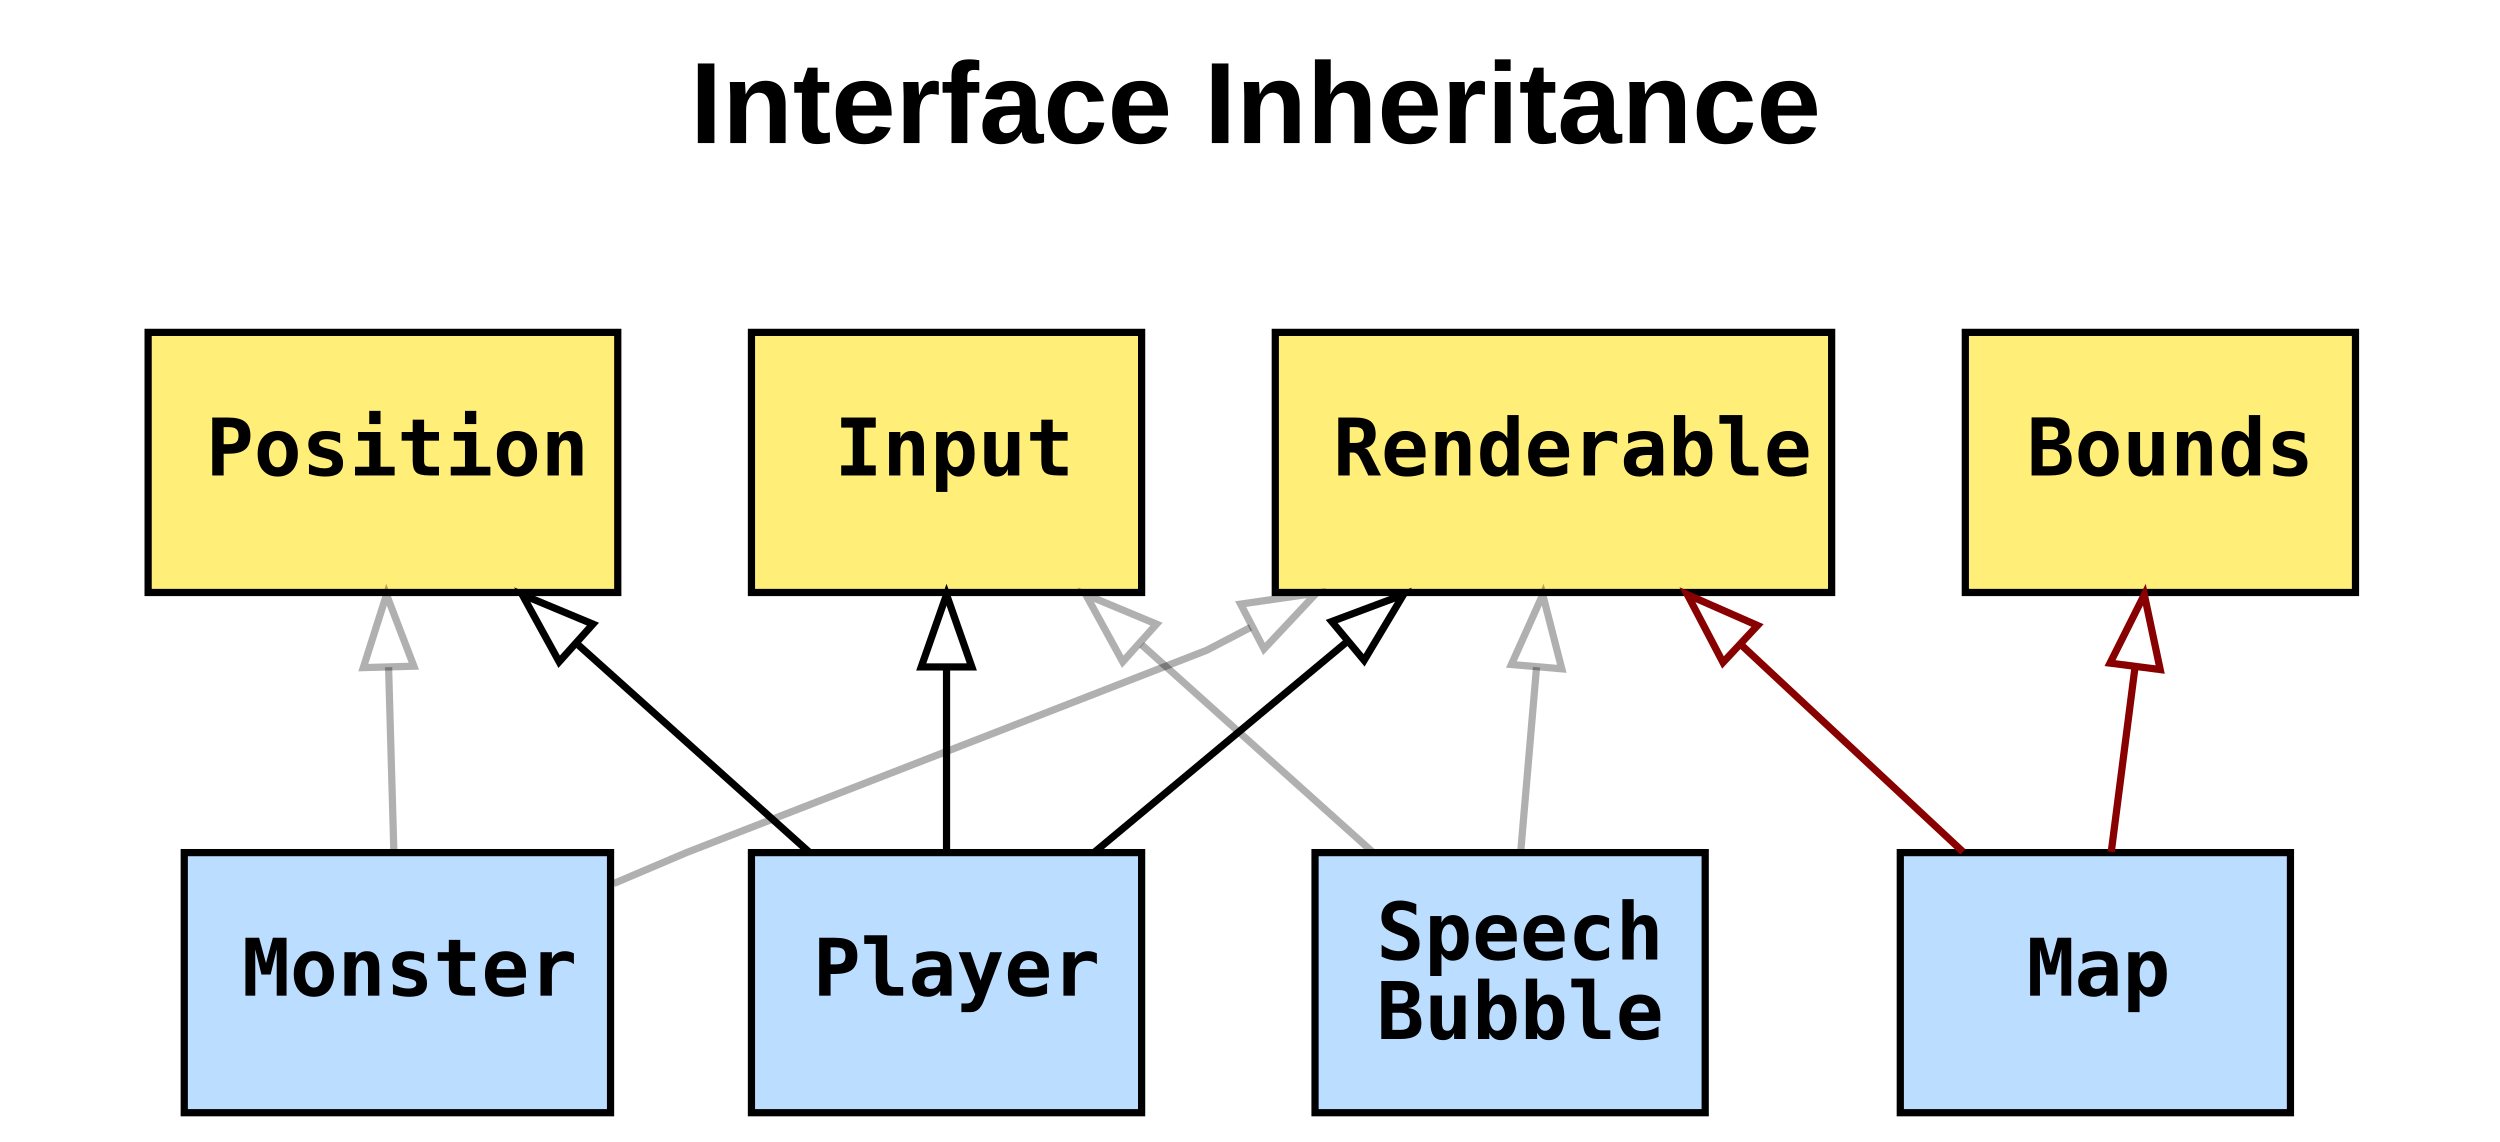
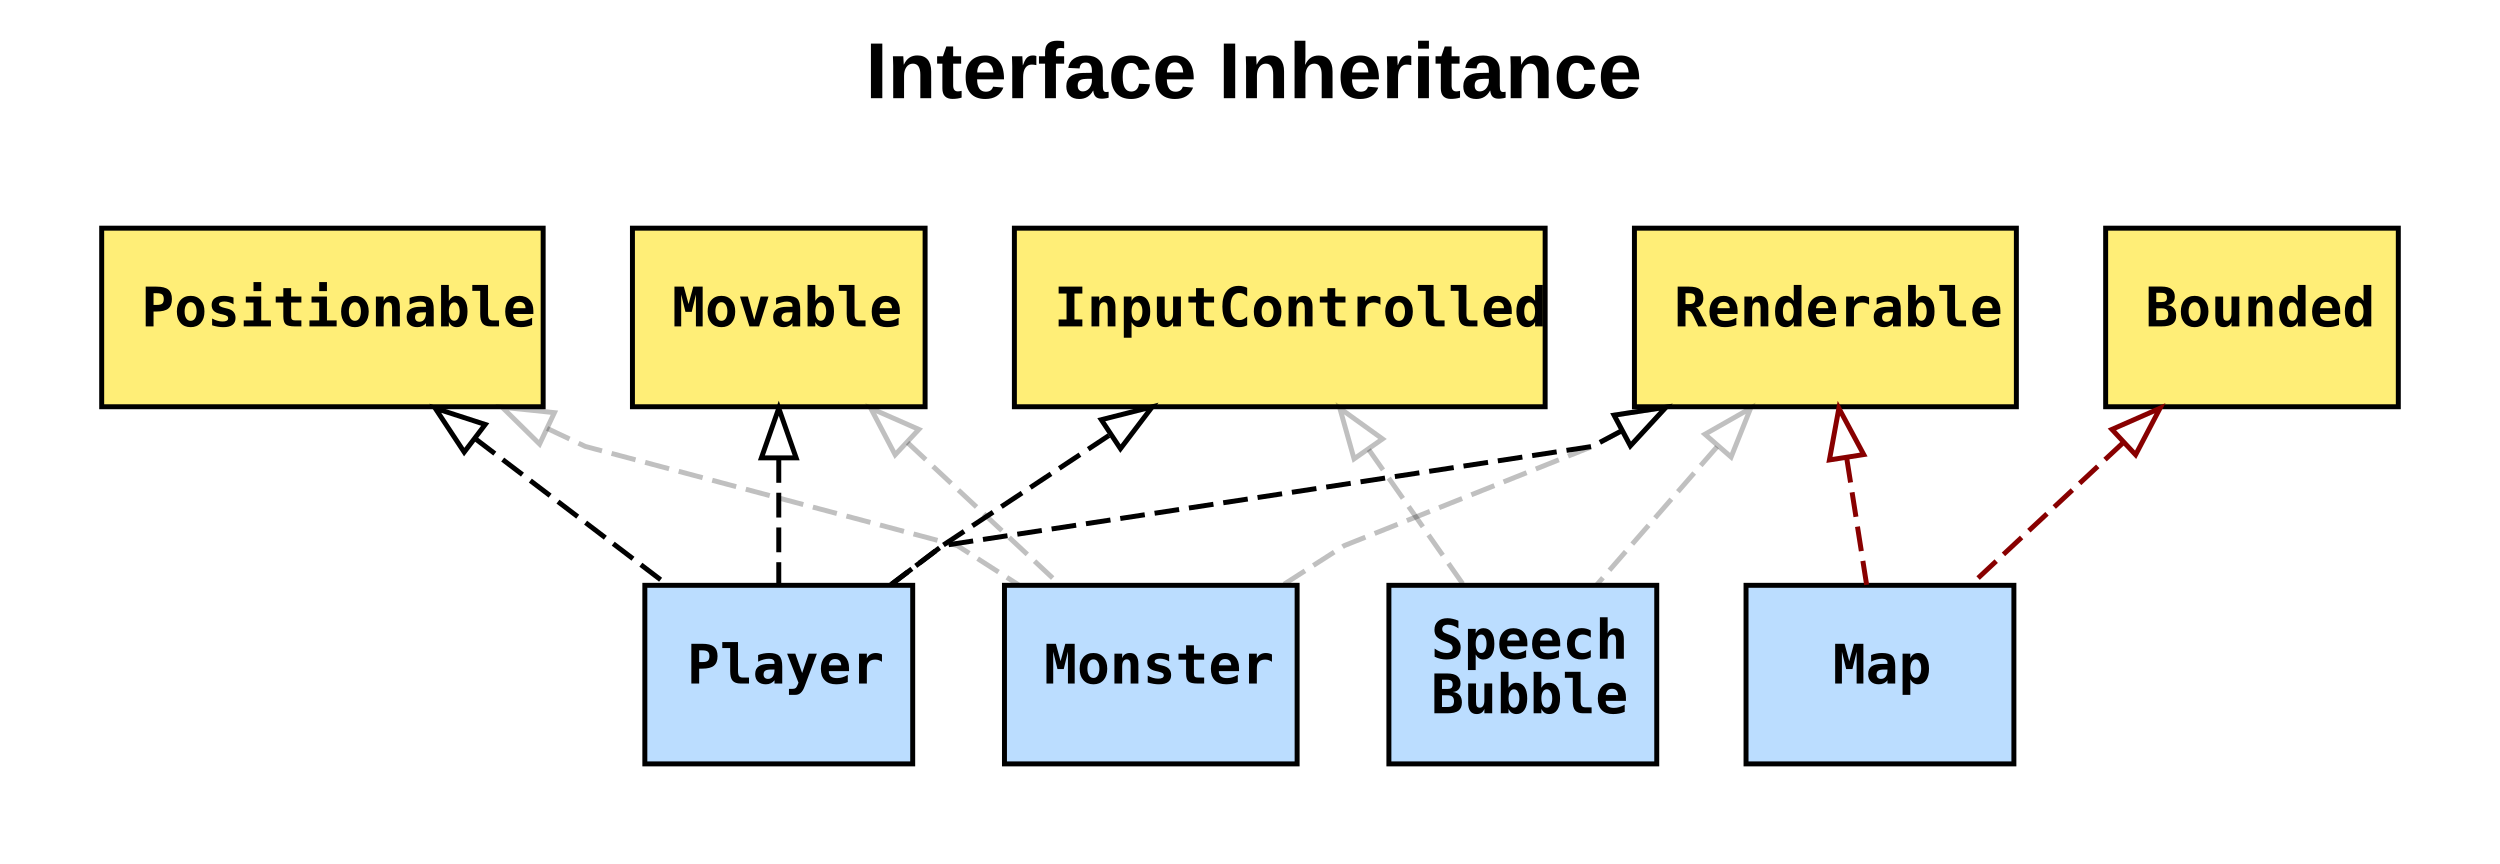
- <svg xmlns="http://www.w3.org/2000/svg" width="346pt" height="158pt" viewBox="0.00 0.00 346.00 158.00">
-   <g id="graph0" class="graph" transform="scale(1 1) rotate(0) translate(4 154)">
-     <text text-anchor="start" x="91.5" y="-134.2" font-family="Arial" font-weight="bold" font-size="16.00">Interface Inheritance</text>
+ <svg xmlns="http://www.w3.org/2000/svg" width="504pt" height="174pt" viewBox="0.00 0.00 504.00 174.00">
+   <g id="graph0" class="graph" transform="scale(1 1) rotate(0) translate(4 170)">
+     <text text-anchor="start" x="170.5" y="-150.2" font-family="Arial" font-weight="bold" font-size="16.00">Interface Inheritance</text>
    <g id="clust1" class="cluster">
-       <polygon fill="none" stroke="none" points="8,-64 8,-116 330,-116 330,-64 8,-64" />
+       <polygon fill="none" stroke="none" points="8,-80 8,-132 488,-132 488,-80 8,-80" />
+     </g>
+     <g id="clust2" class="cluster">
+       <polygon fill="none" stroke="none" points="190,-8 190,-60 410,-60 410,-8 190,-8" />
    </g>
    <g id="node1" class="node">
-       <polygon fill="#ffee77" stroke="black" points="249.5,-108 172.5,-108 172.5,-72 249.5,-72 249.5,-108" />
-       <text text-anchor="start" x="180.5" y="-88.2" font-family="consolas" font-weight="bold" font-size="11.00">Renderable</text>
+       <polygon fill="#ffee77" stroke="black" points="402.5,-124 325.5,-124 325.5,-88 402.5,-88 402.5,-124" />
+       <text text-anchor="start" x="333.5" y="-104.2" font-family="consolas" font-weight="bold" font-size="11.00">Renderable</text>
+     </g>
+     <g id="node6" class="node">
+       <polygon fill="#bbddff" stroke="black" points="180,-52 126,-52 126,-16 180,-16 180,-52" />
+       <text text-anchor="start" x="134.5" y="-32.2" font-family="consolas" font-weight="bold" font-size="11.00">Player</text>
+     </g>
+     <g id="edge1" class="edge">
+       <path fill="none" stroke="black" stroke-dasharray="5,2" d="M322.953,-83.166C319.33,-81.239 317,-80 317,-80 317,-80 186,-60 186,-60 186,-60 181.359,-56.484 175.559,-52.09" />
+       <polygon fill="none" stroke="black" points="321.399,-86.304 331.871,-87.91 324.686,-80.124 321.399,-86.304" />
+     </g>
+     <g id="node7" class="node">
+       <polygon fill="#bbddff" stroke="black" points="257.5,-52 198.5,-52 198.5,-16 257.5,-16 257.5,-52" />
+       <text text-anchor="start" x="206.5" y="-32.2" font-family="consolas" font-weight="bold" font-size="11.00">Monster</text>
+     </g>
+     <g id="edge5" class="edge">
+       <path fill="none" stroke="#000000" stroke-dasharray="5,2" stroke-opacity="0.247" d="M322.953,-83.166C319.33,-81.239 317,-80 317,-80 317,-80 267,-60 267,-60 267,-60 261.516,-56.484 254.66,-52.09" />
+       <polygon fill="none" stroke="#000000" stroke-opacity="0.247" points="321.399,-86.304 331.871,-87.91 324.686,-80.124 321.399,-86.304" />
+     </g>
+     <g id="node8" class="node">
+       <polygon fill="#bbddff" stroke="black" points="330,-52 276,-52 276,-16 330,-16 330,-52" />
+       <text text-anchor="start" x="284.5" y="-37.2" font-family="consolas" font-weight="bold" font-size="11.00">Speech</text>
+       <text text-anchor="start" x="284.5" y="-26.2" font-family="consolas" font-weight="bold" font-size="11.00">Bubble</text>
+     </g>
+     <g id="edge8" class="edge">
+       <path fill="none" stroke="#000000" stroke-dasharray="5,2" stroke-opacity="0.247" d="M342.144,-79.92C334.105,-70.695 325.193,-60.467 317.905,-52.104" />
+       <polygon fill="none" stroke="#000000" stroke-opacity="0.247" points="339.713,-82.457 348.921,-87.697 344.99,-77.858 339.713,-82.457" />
+     </g>
+     <g id="node9" class="node">
+       <polygon fill="#bbddff" stroke="black" points="402,-52 348,-52 348,-16 402,-16 402,-52" />
+       <text text-anchor="start" x="365.5" y="-32.2" font-family="consolas" font-weight="bold" font-size="11.00">Map</text>
+     </g>
+     <g id="edge10" class="edge">
+       <path fill="none" stroke="#880000" stroke-dasharray="5,2" d="M368.295,-77.665C369.649,-69.054 371.104,-59.791 372.312,-52.104" />
+       <polygon fill="none" stroke="#880000" points="364.814,-77.275 366.719,-87.697 371.729,-78.361 364.814,-77.275" />
+     </g>
+     <g id="node2" class="node">
+       <polygon fill="#ffee77" stroke="black" points="105.5,-124 16.5,-124 16.5,-88 105.5,-88 105.5,-124" />
+       <text text-anchor="start" x="24.5" y="-104.2" font-family="consolas" font-weight="bold" font-size="11.00">Positionable</text>
+     </g>
+     <g id="edge2" class="edge">
+       <path fill="none" stroke="black" stroke-dasharray="5,2" d="M91.774,-81.585C104.449,-71.941 118.863,-60.974 130.52,-52.104" />
+       <polygon fill="none" stroke="black" points="89.581,-78.856 83.742,-87.697 93.819,-84.427 89.581,-78.856" />
+     </g>
+     <g id="edge6" class="edge">
+       <path fill="none" stroke="#000000" stroke-dasharray="5,2" stroke-opacity="0.247" d="M106.293,-83.635C110.941,-81.443 114,-80 114,-80 114,-80 189,-60 189,-60 189,-60 194.484,-56.484 201.34,-52.09" />
+       <polygon fill="none" stroke="#000000" stroke-opacity="0.247" points="104.782,-80.478 97.231,-87.91 107.768,-86.809 104.782,-80.478" />
+     </g>
+     <g id="node3" class="node">
+       <polygon fill="#ffee77" stroke="black" points="182.5,-124 123.5,-124 123.5,-88 182.5,-88 182.5,-124" />
+       <text text-anchor="start" x="131.5" y="-104.2" font-family="consolas" font-weight="bold" font-size="11.00">Movable</text>
+     </g>
+     <g id="edge3" class="edge">
+       <path fill="none" stroke="black" stroke-dasharray="5,2" d="M153,-77.665C153,-69.054 153,-59.791 153,-52.104" />
+       <polygon fill="none" stroke="black" points="149.5,-77.697 153,-87.697 156.5,-77.697 149.5,-77.697" />
+     </g>
+     <g id="edge7" class="edge">
+       <path fill="none" stroke="#000000" stroke-dasharray="5,2" stroke-opacity="0.247" d="M178.976,-80.755C189.09,-71.316 200.442,-60.721 209.674,-52.104" />
+       <polygon fill="none" stroke="#000000" stroke-opacity="0.247" points="176.462,-78.315 171.539,-87.697 181.238,-83.432 176.462,-78.315" />
+     </g>
+     <g id="node4" class="node">
+       <polygon fill="#ffee77" stroke="black" points="307.5,-124 200.5,-124 200.5,-88 307.5,-88 307.5,-124" />
+       <text text-anchor="start" x="208.5" y="-104.2" font-family="consolas" font-weight="bold" font-size="11.00">InputControlled</text>
+     </g>
+     <g id="edge4" class="edge">
+       <path fill="none" stroke="black" stroke-dasharray="5,2" d="M219.555,-82.205C202.705,-71.055 186,-60 186,-60 186,-60 181.359,-56.484 175.559,-52.09" />
+       <polygon fill="none" stroke="black" points="218.021,-85.388 228.292,-87.987 221.884,-79.55 218.021,-85.388" />
+     </g>
+     <g id="edge9" class="edge">
+       <path fill="none" stroke="#000000" stroke-dasharray="5,2" stroke-opacity="0.247" d="M271.948,-79.359C278.303,-70.282 285.291,-60.298 291.027,-52.104" />
+       <polygon fill="none" stroke="#000000" stroke-opacity="0.247" points="268.98,-77.497 266.112,-87.697 274.714,-81.511 268.98,-77.497" />
    </g>
    <g id="node5" class="node">
-       <polygon fill="#bbddff" stroke="black" points="154,-36 100,-36 100,-0 154,-0 154,-36" />
-       <text text-anchor="start" x="108.5" y="-16.2" font-family="consolas" font-weight="bold" font-size="11.00">Player</text>
+       <polygon fill="#ffee77" stroke="black" points="479.5,-124 420.5,-124 420.5,-88 479.5,-88 479.5,-124" />
+       <text text-anchor="start" x="428.5" y="-104.2" font-family="consolas" font-weight="bold" font-size="11.00">Bounded</text>
    </g>
-     <g id="edge1" class="edge">
-       <path fill="none" stroke="black" d="M182.239,-65.033C170.829,-55.524 157.966,-44.805 147.525,-36.104" />
-       <polygon fill="none" stroke="black" points="180.313,-67.984 190.236,-71.697 184.794,-62.606 180.313,-67.984" />
-     </g>
-     <g id="node6" class="node">
-       <polygon fill="#bbddff" stroke="black" points="80.5,-36 21.5,-36 21.5,-0 80.5,-0 80.5,-36" />
-       <text text-anchor="start" x="29.5" y="-16.2" font-family="consolas" font-weight="bold" font-size="11.00">Monster</text>
-     </g>
-     <g id="edge4" class="edge">
-       <path fill="none" stroke="#000000" stroke-opacity="0.31" d="M169.079,-67.166C165.38,-65.239 163,-64 163,-64 163,-64 91,-36 91,-36 91,-36 86.693,-34.17 80.906,-31.71" />
-       <polygon fill="none" stroke="#000000" stroke-opacity="0.31" points="167.702,-70.395 178.188,-71.91 170.935,-64.187 167.702,-70.395" />
-     </g>
-     <g id="node7" class="node">
-       <polygon fill="#bbddff" stroke="black" points="232,-36 178,-36 178,-0 232,-0 232,-36" />
-       <text text-anchor="start" x="186.5" y="-21.2" font-family="consolas" font-weight="bold" font-size="11.00">Speech</text>
-       <text text-anchor="start" x="186.5" y="-10.2" font-family="consolas" font-weight="bold" font-size="11.00">Bubble</text>
-     </g>
-     <g id="edge6" class="edge">
-       <path fill="none" stroke="#000000" stroke-opacity="0.31" d="M208.657,-61.665C207.919,-53.054 207.125,-43.791 206.466,-36.104" />
-       <polygon fill="none" stroke="#000000" stroke-opacity="0.31" points="205.176,-62.032 209.517,-71.697 212.15,-61.434 205.176,-62.032" />
-     </g>
-     <g id="node8" class="node">
-       <polygon fill="#bbddff" stroke="black" points="313,-36 259,-36 259,-0 313,-0 313,-36" />
-       <text text-anchor="start" x="276.5" y="-16.2" font-family="consolas" font-weight="bold" font-size="11.00">Map</text>
-     </g>
-     <g id="edge8" class="edge">
-       <path fill="none" stroke="#880000" d="M236.976,-64.755C247.09,-55.316 258.442,-44.721 267.674,-36.104" />
-       <polygon fill="none" stroke="#880000" points="234.462,-62.315 229.539,-71.697 239.238,-67.432 234.462,-62.315" />
-     </g>
-     <g id="node2" class="node">
-       <polygon fill="#ffee77" stroke="black" points="81.5,-108 16.5,-108 16.5,-72 81.5,-72 81.5,-108" />
-       <text text-anchor="start" x="24.5" y="-88.2" font-family="consolas" font-weight="bold" font-size="11.00">Position</text>
-     </g>
-     <g id="edge2" class="edge">
-       <path fill="none" stroke="black" d="M76.015,-64.755C86.534,-55.316 98.34,-44.721 107.941,-36.104" />
-       <polygon fill="none" stroke="black" points="73.386,-62.413 68.281,-71.697 78.061,-67.622 73.386,-62.413" />
-     </g>
-     <g id="edge5" class="edge">
-       <path fill="none" stroke="#000000" stroke-opacity="0.31" d="M49.781,-61.665C50.027,-53.054 50.292,-43.791 50.511,-36.104" />
-       <polygon fill="none" stroke="#000000" stroke-opacity="0.31" points="46.282,-61.601 49.494,-71.697 53.279,-61.801 46.282,-61.601" />
-     </g>
-     <g id="node3" class="node">
-       <polygon fill="#ffee77" stroke="black" points="154,-108 100,-108 100,-72 154,-72 154,-108" />
-       <text text-anchor="start" x="111.5" y="-88.2" font-family="consolas" font-weight="bold" font-size="11.00">Input</text>
-     </g>
-     <g id="edge3" class="edge">
-       <path fill="none" stroke="black" d="M127,-61.665C127,-53.054 127,-43.791 127,-36.104" />
-       <polygon fill="none" stroke="black" points="123.5,-61.697 127,-71.697 130.5,-61.697 123.5,-61.697" />
-     </g>
-     <g id="edge7" class="edge">
-       <path fill="none" stroke="#000000" stroke-opacity="0.31" d="M154.015,-64.755C164.534,-55.316 176.34,-44.721 185.941,-36.104" />
-       <polygon fill="none" stroke="#000000" stroke-opacity="0.31" points="151.386,-62.413 146.281,-71.697 156.061,-67.622 151.386,-62.413" />
-     </g>
-     <g id="node4" class="node">
-       <polygon fill="#ffee77" stroke="black" points="322,-108 268,-108 268,-72 322,-72 322,-108" />
-       <text text-anchor="start" x="276.5" y="-88.2" font-family="consolas" font-weight="bold" font-size="11.00">Bounds</text>
-     </g>
-     <g id="edge9" class="edge">
-       <path fill="none" stroke="#880000" d="M291.486,-61.665C290.378,-53.054 289.187,-43.791 288.199,-36.104" />
-       <polygon fill="none" stroke="#880000" points="288.029,-62.225 292.775,-71.697 294.971,-61.332 288.029,-62.225" />
+     <g id="edge11" class="edge">
+       <path fill="none" stroke="#880000" stroke-dasharray="5,2" d="M424.024,-80.755C413.91,-71.316 402.558,-60.721 393.326,-52.104" />
+       <polygon fill="none" stroke="#880000" points="421.762,-83.432 431.461,-87.697 426.538,-78.315 421.762,-83.432" />
    </g>
  </g>
</svg>
